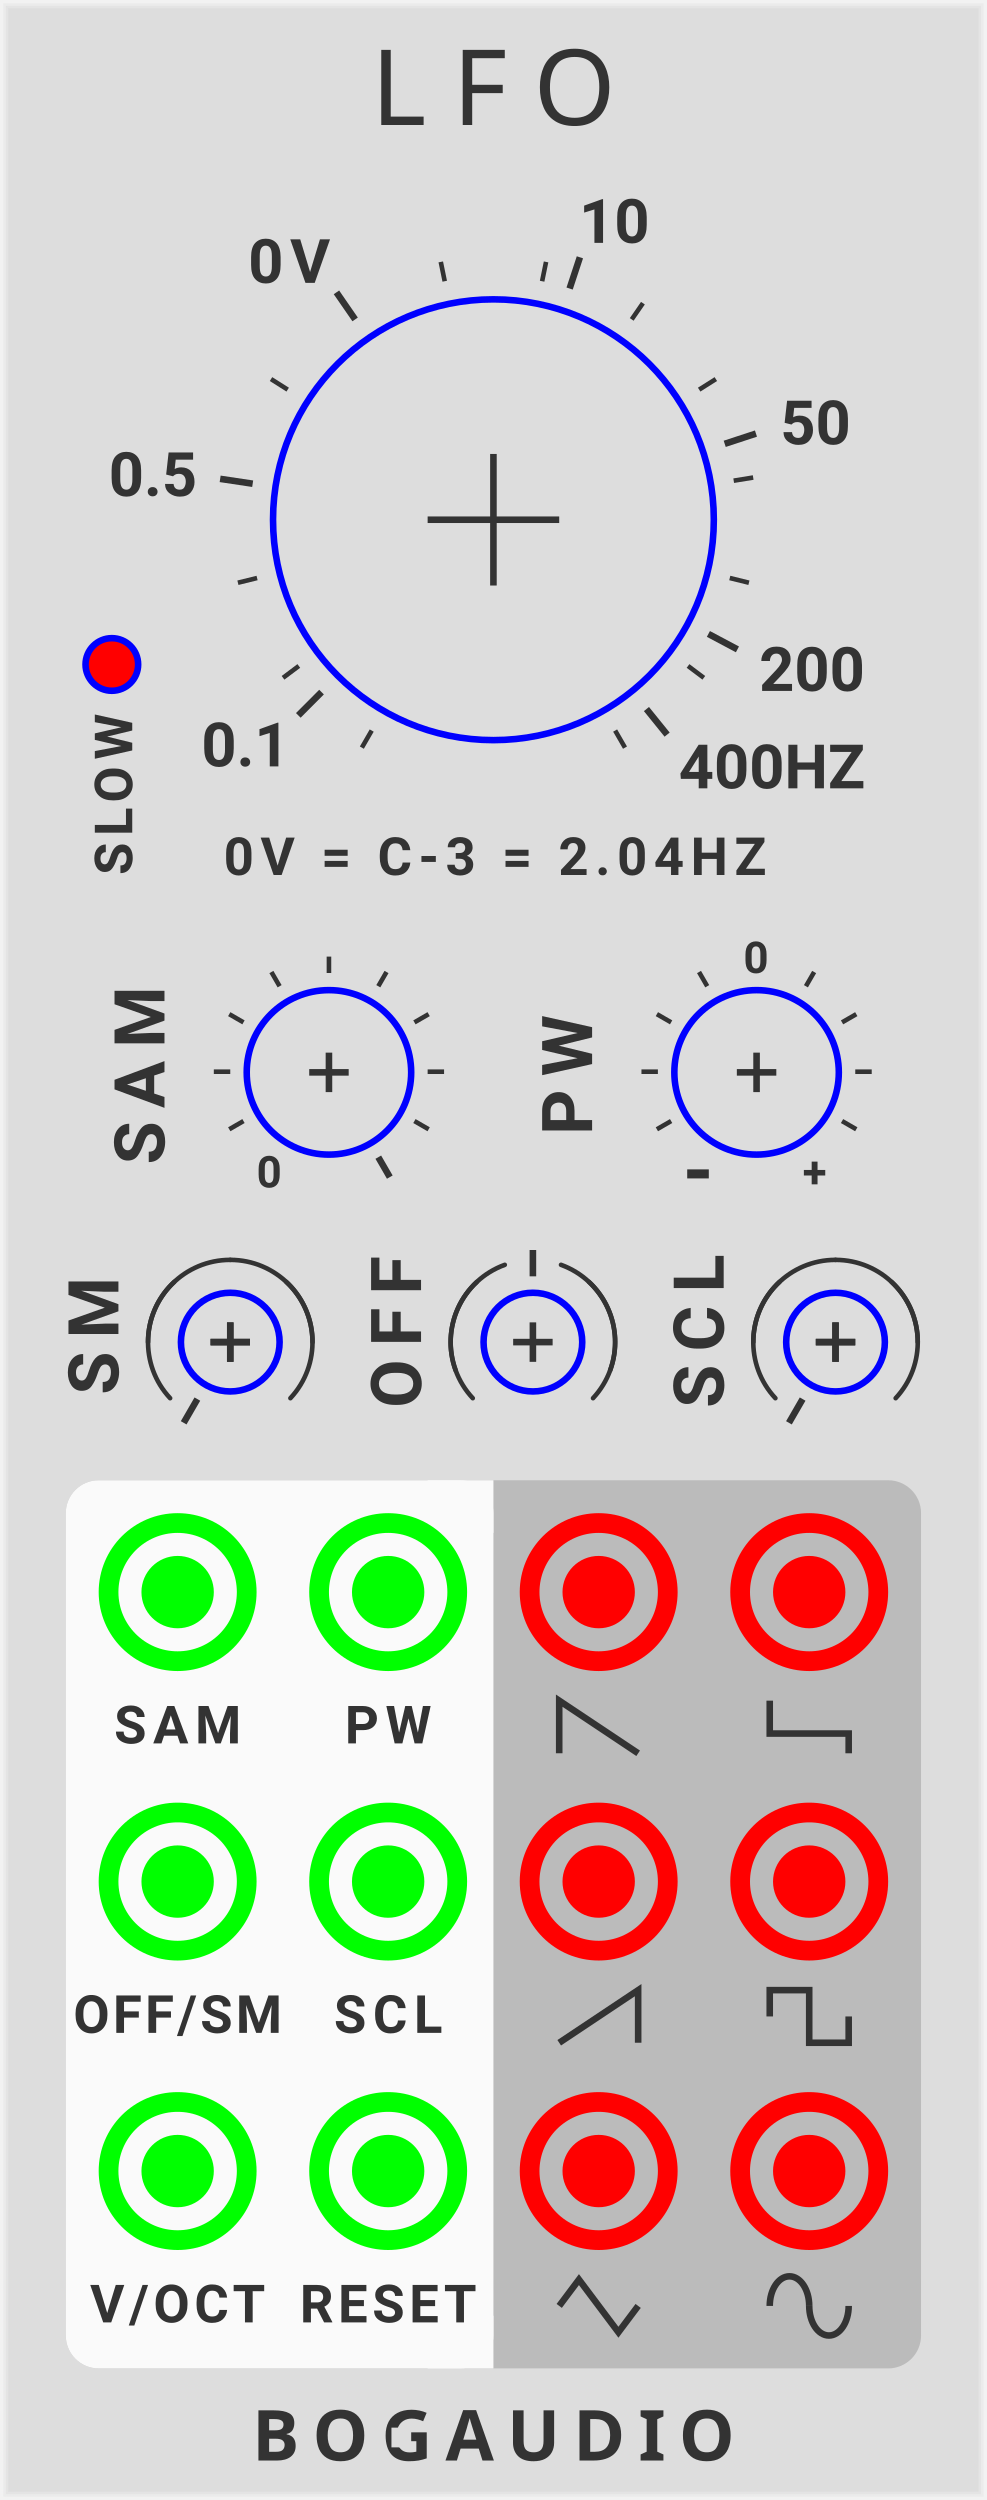
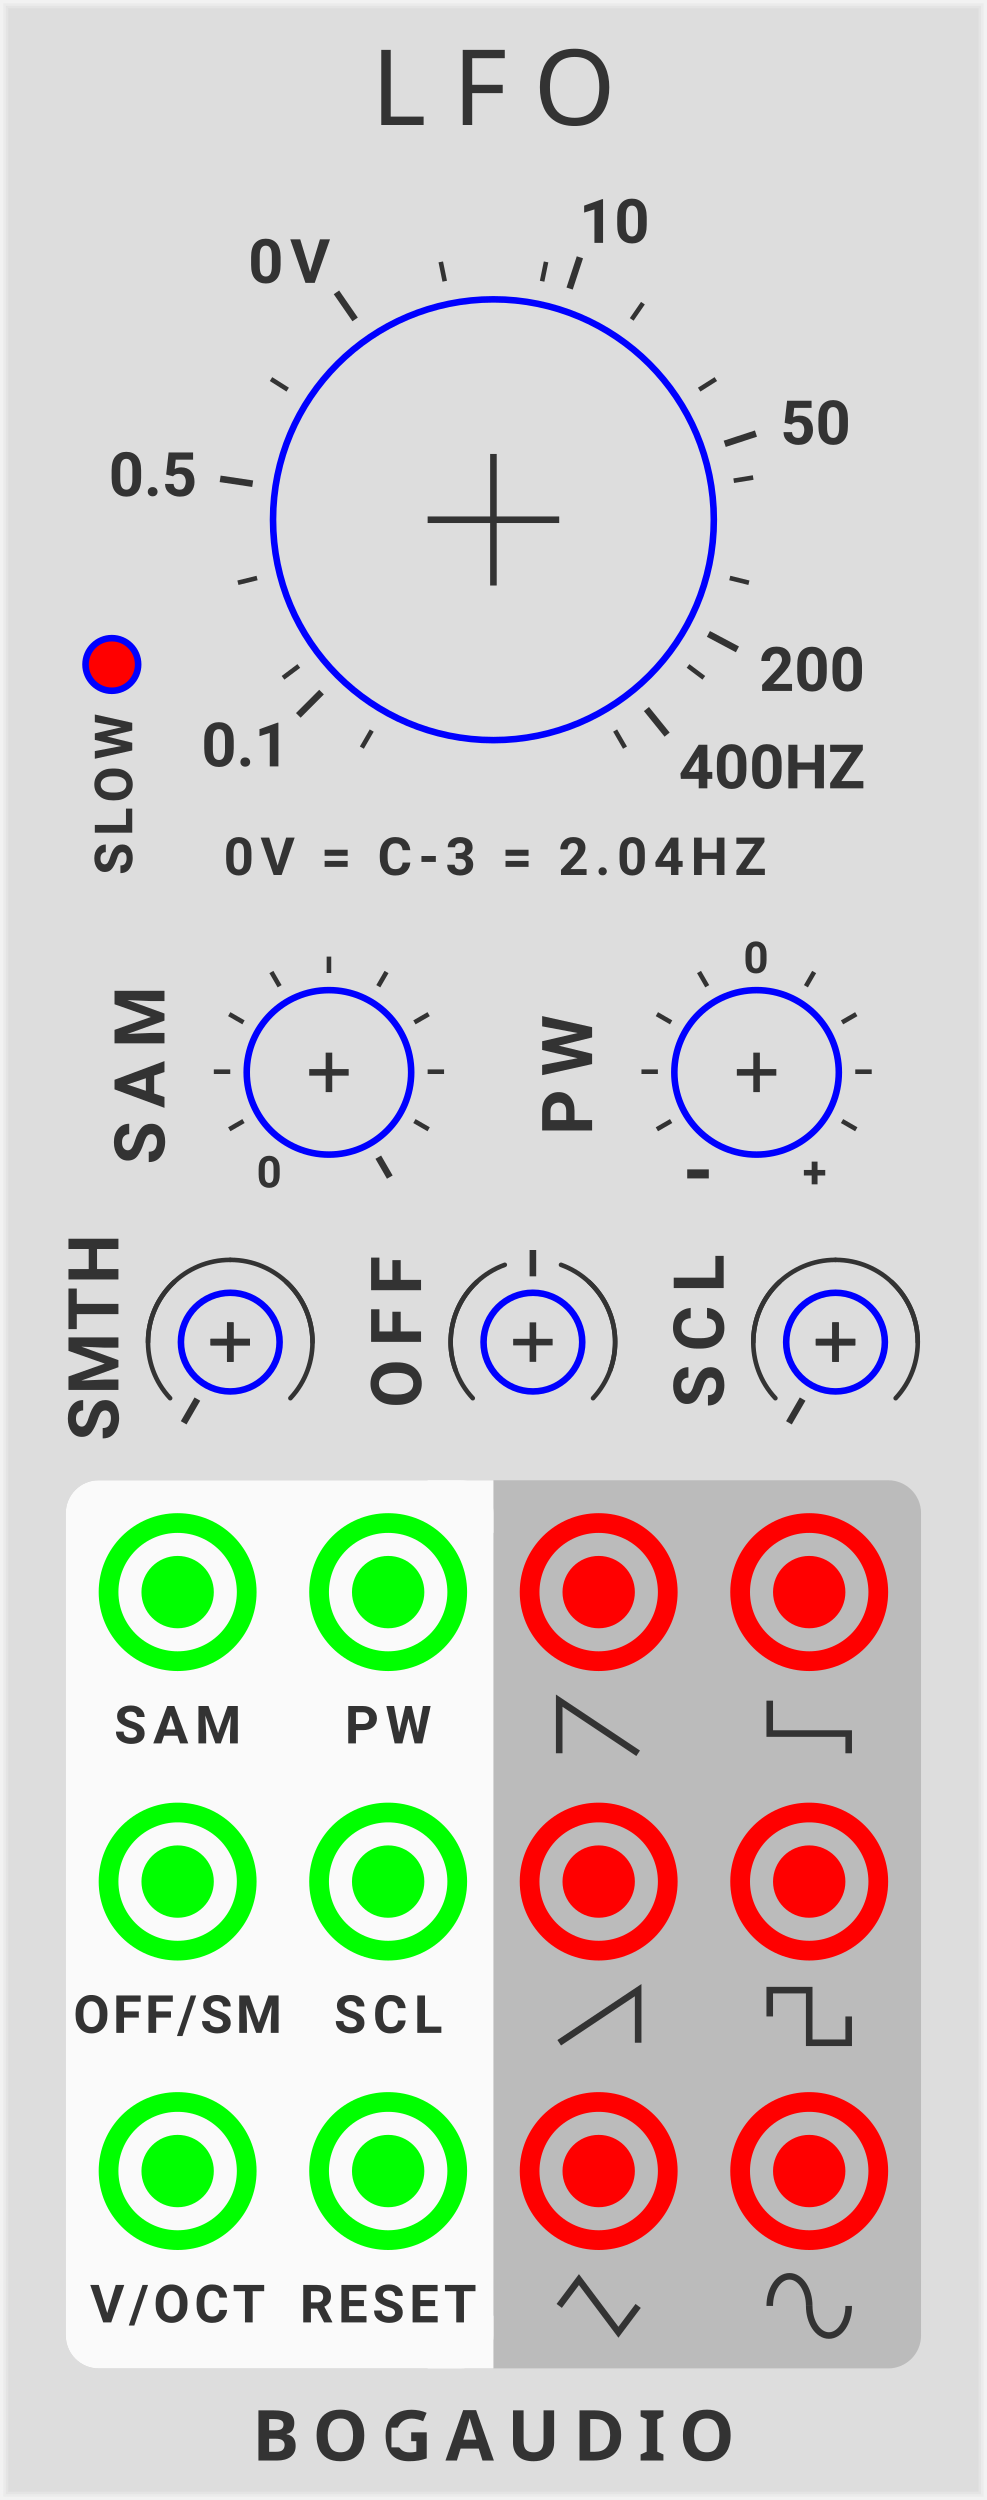
<svg xmlns="http://www.w3.org/2000/svg" version="1.1" width="150.0" height="380.0" viewBox="0 0 150.0 380.0">
  <style>text {
  fill: #333;
  font-family: 'Roboto', sans-serif;
  font-weight: bold;
}
text.title {
  font-family: 'Comfortaa', sans-serif;
  font-weight: normal;
}
text.brand {
  font-family: 'Audiowide', sans-serif;
  font-weight: bold;
}

polyline {
  stroke: #333;
}
polyline.guide {
  stroke: #0f0;
}
path {
  stroke: #333;
}

rect.module-background, .background-fill {
  fill: #ddd;
}
polyline.module-border-inner {
  stroke: #e4e4e4;
}
polyline.module-border-middle {
  stroke: #ebebeb;
}
polyline.module-border-outer {
  stroke: #f2f2f2;
}

g.io-group {
}
rect.input-background, rect.input-background-filler {
  fill: #fafafa;
}
rect.output-background, rect.output-background-filler {
  fill: #bbb;
}
text.input-label, text.output-label {
  /* font-size: 6pt; */
}
polyline.input-label, polyline.output-label {
}
path.input-label, path.output-label {
}

circle.port-rim {
  stroke: #f0f0f0;
}
circle.port-barrel {
  stroke: #222;
  fill: #222;
}
circle.knob-center {
   fill: #eee;
}
circle.knob-rim {
   fill: #333;
}
circle.knob-tick {
  fill: #fff;
}
polyline.knob-tick {
  stroke: #fff;
}
</style>
  <rect class="module-background background-fill" width="150.0" height="380.0" />
  <polyline class="module-border-inner" points="1,1 149.0,1 149.0,379.0 1,379.0 1,1" stroke-width="0.5" fill="none" />
  <polyline class="module-border-middle" points="0.5,0.5 149.5,0.5 149.5,379.5 0.5,379.5 0.5,0.5" stroke-width="0.8" fill="none" />
  <polyline class="module-border-outer" points="0,0 150.0,0 150.0,380.0 0,380.0 0,0" stroke-width="1" fill="none" />
  <text class="title" font-size="12pt" letter-spacing="4px" text-anchor="middle" transform="translate(75.0 19)">LFO</text>
  <g transform="translate(0 374)">
    <text class="brand" font-size="8pt" letter-spacing="2px" text-anchor="middle" transform="translate(75.0 0)">BOGAUDIO</text>
    <rect class="background-fill" width="3" height="3" transform="translate(59.5 -5)" />
  </g>
  <g transform="translate(21 25)">
    <g transform="translate(20 20)">
      <svg id="FREQUENCY_PARAM">
        <g transform="translate(34 34)">
          <polyline points="-10,0 10,0" stroke-width="1" stroke="#00f" />
          <polyline points="0,-10 0,10" stroke-width="1" stroke="#00f" />
          <circle cx="0" cy="0" r="33.5" stroke-width="1" stroke="#00f" fill="none" />
        </g>
      </svg>
    </g>
  </g>
  <g transform="translate(11 15)">
    <g transform="translate(64 64)">
      <g transform="rotate(-225.08) translate(34 0)">
        <polyline points="0,0 5,0" stroke-width="1" transform="translate(3 0)" />
        <text font-size="7.0pt" transform="translate(14 0) rotate(225.08) translate(-10.5 3.5)">0.1</text>
      </g>
      <g transform="rotate(-171.49) translate(34 0)">
        <polyline points="0,0 5,0" stroke-width="1" transform="translate(3 0)" />
        <text font-size="7.0pt" transform="translate(14 0) rotate(171.49) translate(-11 3.5)">0.5</text>
      </g>
      <g transform="rotate(-71.76) translate(34 0)">
        <polyline points="0,0 5,0" stroke-width="1" transform="translate(3 0)" />
        <text font-size="7.0pt" transform="translate(14 0) rotate(71.76) translate(-2 3.5)">10</text>
      </g>
      <g transform="rotate(-124.62) translate(34 0)">
        <polyline points="0,0 5,0" stroke-width="1" transform="translate(3 0)" />
        <text font-size="7.0pt" letter-spacing="1px" transform="translate(14 0) rotate(124.62) translate(-10 3.5)">0V</text>
      </g>
      <g transform="rotate(-18.17) translate(34 0)">
        <polyline points="0,0 5,0" stroke-width="1" transform="translate(3 0)" />
        <text font-size="7.0pt" transform="translate(14 0) rotate(18.17) translate(-2 3.5)">50</text>
      </g>
      <g transform="rotate(27.98) translate(34 0)">
        <polyline points="0,0 5,0" stroke-width="1" transform="translate(3 0)" />
        <text font-size="7.0pt" transform="translate(14 0) rotate(-27.98) translate(-2 3.5)">200</text>
      </g>
      <g transform="rotate(51.05) translate(34 0)">
        <polyline points="0,0 5,0" stroke-width="1" transform="translate(3 0)" />
        <text font-size="7.0pt" transform="translate(14 0) rotate(-51.05) translate(-2 3.5)">400HZ</text>
      </g>
      <polyline points="0,0 3,0" stroke-width="0.7" transform="rotate(-240) translate(37 0)" />
      <polyline points="0,0 3,0" stroke-width="0.7" transform="rotate(-216.92) translate(37 0)" />
      <polyline points="0,0 3,0" stroke-width="0.7" transform="rotate(-193.85) translate(37 0)" />
      <polyline points="0,0 3,0" stroke-width="0.7" transform="rotate(-147.69) translate(37 0)" />
      <polyline points="0,0 3,0" stroke-width="0.7" transform="rotate(-101.54) translate(37 0)" />
      <polyline points="0,0 3,0" stroke-width="0.7" transform="rotate(-78.46) translate(37 0)" />
      <polyline points="0,0 3,0" stroke-width="0.7" transform="rotate(-55.38) translate(37 0)" />
      <polyline points="0,0 3,0" stroke-width="0.7" transform="rotate(-32.31) translate(37 0)" />
      <polyline points="0,0 3,0" stroke-width="0.7" transform="rotate(-9.23) translate(37 0)" />
      <polyline points="0,0 3,0" stroke-width="0.7" transform="rotate(13.85) translate(37 0)" />
      <polyline points="0,0 3,0" stroke-width="0.7" transform="rotate(36.92) translate(37 0)" />
      <polyline points="0,0 3,0" stroke-width="0.7" transform="rotate(60) translate(37 0)" />
    </g>
  </g>
  <text font-size="6pt" letter-spacing="1px" transform="translate(34 133)">0V = C-3 = 2.04HZ</text>
  <g transform="translate(14 133) rotate(-90)">
    <text font-size="6pt" letter-spacing="1px" transform="translate(0 6.1)">SLOW</text>
    <g transform="translate(27.5 -1.5)">
      <svg id="SLOW_PARAM">
        <g transform="translate(4.5 4.5)">
          <circle r="4" stroke-width="1" stroke="#00f" fill="#f00" />
        </g>
      </svg>
    </g>
  </g>
  <g transform="translate(10 150)">
    <g transform="translate(7 0)">
      <text font-size="8pt" letter-spacing="2px" transform="translate(8 27) rotate(270)">SAM</text>
      <g transform="translate(20 0)">
        <svg id="SAMPLE_PARAM">
          <g transform="translate(13 13)">
            <polyline points="-3,0 3,0" stroke-width="1" stroke="#00f" />
            <polyline points="0,-3 0,3" stroke-width="1" stroke="#00f" />
            <circle cx="0" cy="0" r="12.5" stroke-width="1" stroke="#00f" fill="none" />
          </g>
        </svg>
      </g>
    </g>
    <g transform="translate(17.5 -9.6)">
      <g transform="translate(22.5 22.5)">
        <text font-size="5.0pt" transform="rotate(-240) translate(18 0) rotate(240) translate(-2 2)">0</text>
        <polyline points="0,0 2.5,0" stroke-width="0.7" transform="rotate(-210) translate(15 0)" />
        <polyline points="0,0 2.5,0" stroke-width="0.7" transform="rotate(-180) translate(15 0)" />
        <polyline points="0,0 2.5,0" stroke-width="0.7" transform="rotate(-150) translate(15 0)" />
        <polyline points="0,0 2.5,0" stroke-width="0.7" transform="rotate(-120) translate(15 0)" />
        <polyline points="0,0 2.5,0" stroke-width="0.7" transform="rotate(-90) translate(15 0)" />
        <polyline points="0,0 2.5,0" stroke-width="0.7" transform="rotate(-60) translate(15 0)" />
        <polyline points="0,0 2.5,0" stroke-width="0.7" transform="rotate(-30) translate(15 0)" />
        <polyline points="0,0 2.5,0" stroke-width="0.7" transform="rotate(0) translate(15 0)" />
        <polyline points="0,0 2.5,0" stroke-width="0.7" transform="rotate(30) translate(15 0)" />
        <polyline points="0,0 3.5,0" stroke-width="1" transform="rotate(60) translate(15 0)" />
      </g>
    </g>
    <g transform="translate(72 0)">
      <text font-size="8pt" letter-spacing="2px" transform="translate(8 22.5) rotate(270)">PW</text>
      <g transform="translate(20 0)">
        <svg id="PW_PARAM">
          <g transform="translate(13 13)">
            <polyline points="-3,0 3,0" stroke-width="1" stroke="#00f" />
            <polyline points="0,-3 0,3" stroke-width="1" stroke="#00f" />
            <circle cx="0" cy="0" r="12.5" stroke-width="1" stroke="#00f" fill="none" />
          </g>
        </svg>
      </g>
    </g>
    <g transform="translate(82.5 -9.6)">
      <g transform="translate(22.5 22.5)">
        <g transform="rotate(-240) translate(15 0)">
          <text font-size="9.0pt" transform="translate(3 0) rotate(240) translate(-2.2 3.6)">-</text>
        </g>
        <g transform="rotate(-210) translate(15 0)">
          <polyline points="0,0 2.5,0" stroke-width="0.7" />
        </g>
        <g transform="rotate(-180) translate(15 0)">
          <polyline points="0,0 2.5,0" stroke-width="0.7" />
        </g>
        <g transform="rotate(-150) translate(15 0)">
          <polyline points="0,0 2.5,0" stroke-width="0.7" />
        </g>
        <g transform="rotate(-120) translate(15 0)">
          <polyline points="0,0 2.5,0" stroke-width="0.7" />
        </g>
        <g transform="rotate(-90) translate(15 0)">
          <text font-size="5.0pt" transform="translate(2 0) rotate(90) translate(-2 2)">0</text>
        </g>
        <g transform="rotate(-60) translate(15 0)">
          <polyline points="0,0 2.5,0" stroke-width="0.7" />
        </g>
        <g transform="rotate(-30) translate(15 0)">
          <polyline points="0,0 2.5,0" stroke-width="0.7" />
        </g>
        <g transform="rotate(0) translate(15 0)">
          <polyline points="0,0 2.5,0" stroke-width="0.7" />
        </g>
        <g transform="rotate(30) translate(15 0)">
          <polyline points="0,0 2.5,0" stroke-width="0.7" />
        </g>
        <g transform="rotate(60) translate(15 0)">
          <text font-size="5.0pt" transform="translate(3 0) rotate(-60) translate(-2 2)">+</text>
        </g>
      </g>
    </g>
  </g>
  <g transform="translate(0 196)">
    <g transform="translate(10 0)">
-       <text font-size="8pt" letter-spacing="2px" transform="translate(8 16) rotate(270)">SM</text>
+       <text font-size="8pt" letter-spacing="0.5px" transform="translate(8 23) rotate(270)">SMTH</text>
      <g transform="translate(17 0)">
        <svg id="SMOOTH_PARAM">
          <g transform="translate(8 8)">
            <polyline points="-3,0 3,0" stroke-width="1" stroke="#00f" />
            <polyline points="0,-3 0,3" stroke-width="1" stroke="#00f" />
            <circle r="7.5" stroke-width="1" stroke="#00f" fill="none" />
          </g>
        </svg>
      </g>
      <g transform="translate(5 -12)">
        <g transform="translate(20 20)">
          <polyline points="0,0 4.167,0" stroke-width="1" transform="rotate(-240) translate(10.0 0)" />
          <path class="0.0" d="M 0 -12.5 A 12.5 12.5 0 0 1 12.5 0" stroke-width="0.7" stroke-linecap="round" stroke="#333" fill="none" transform="rotate(0)" />
          <path class="0.0" d="M 0 -12.5 A 12.5 12.5 0 0 1 12.5 0" stroke-width="0.7" stroke-linecap="round" stroke="#333" fill="none" transform="rotate(43)" />
          <path class="0.0" d="M 0 -12.5 A 12.5 12.5 0 0 0 -12.5 0" stroke-width="0.7" stroke-linecap="round" stroke="#333" fill="none" transform="rotate(0)" />
          <path class="0.0" d="M 0 -12.5 A 12.5 12.5 0 0 0 -12.5 0" stroke-width="0.7" stroke-linecap="round" stroke="#333" fill="none" transform="rotate(-43)" />
          <polyline points="-3,0 3,0" stroke-width="1" fill="none" />
          <polyline points="0,-3 0,3" stroke-width="1" fill="none" />
        </g>
      </g>
    </g>
    <g transform="translate(56 0)">
      <text font-size="8pt" letter-spacing="2px" transform="translate(8 18) rotate(270)">OFF</text>
      <g transform="translate(17 0)">
        <svg id="OFFSET_PARAM">
          <g transform="translate(8 8)">
            <polyline points="-3,0 3,0" stroke-width="1" stroke="#00f" />
            <polyline points="0,-3 0,3" stroke-width="1" stroke="#00f" />
            <circle r="7.5" stroke-width="1" stroke="#00f" fill="none" />
          </g>
        </svg>
      </g>
      <g transform="translate(5 -12)">
        <g transform="translate(20 20)">
          <polyline points="0,0 4,0" stroke-width="1" transform="rotate(-90) translate(10 0)" />
          <path d="M 0 -12.5 A 12.5 12.5 0 0 1 12.5 0" stroke-width="0.7" stroke-linecap="round" stroke="#333" fill="none" transform="rotate(20)" />
          <path d="M 0 -12.5 A 12.5 12.5 0 0 1 12.5 0" stroke-width="0.7" stroke-linecap="round" stroke="#333" fill="none" transform="rotate(43)" />
          <path d="M 0 -12.5 A 12.5 12.5 0 0 0 -12.5 0" stroke-width="0.7" stroke-linecap="round" stroke="#333" fill="none" transform="rotate(-20)" />
          <path d="M 0 -12.5 A 12.5 12.5 0 0 0 -12.5 0" stroke-width="0.7" stroke-linecap="round" stroke="#333" fill="none" transform="rotate(-43)" />
        </g>
      </g>
    </g>
    <g transform="translate(102 0)">
      <text font-size="8pt" letter-spacing="2px" transform="translate(8 18) rotate(270)">SCL</text>
      <g transform="translate(17 0)">
        <svg id="SCALE_PARAM">
          <g transform="translate(8 8)">
            <polyline points="-3,0 3,0" stroke-width="1" stroke="#00f" />
            <polyline points="0,-3 0,3" stroke-width="1" stroke="#00f" />
            <circle r="7.5" stroke-width="1" stroke="#00f" fill="none" />
          </g>
        </svg>
      </g>
      <g transform="translate(5 -12)">
        <g transform="translate(20 20)">
          <polyline points="0,0 4.167,0" stroke-width="1" transform="rotate(-240) translate(10.0 0)" />
          <path class="0.0" d="M 0 -12.5 A 12.5 12.5 0 0 1 12.5 0" stroke-width="0.7" stroke-linecap="round" stroke="#333" fill="none" transform="rotate(0)" />
          <path class="0.0" d="M 0 -12.5 A 12.5 12.5 0 0 1 12.5 0" stroke-width="0.7" stroke-linecap="round" stroke="#333" fill="none" transform="rotate(43)" />
          <path class="0.0" d="M 0 -12.5 A 12.5 12.5 0 0 0 -12.5 0" stroke-width="0.7" stroke-linecap="round" stroke="#333" fill="none" transform="rotate(0)" />
          <path class="0.0" d="M 0 -12.5 A 12.5 12.5 0 0 0 -12.5 0" stroke-width="0.7" stroke-linecap="round" stroke="#333" fill="none" transform="rotate(-43)" />
          <polyline points="-3,0 3,0" stroke-width="1" fill="none" />
          <polyline points="0,-3 0,3" stroke-width="1" fill="none" />
        </g>
      </g>
    </g>
  </g>
  <g class="io-group" transform="translate(0 225)">
    <rect class="output-background" width="130" height="135" rx="5" transform="translate(10 0)" />
    <rect class="input-background" width="65" height="135" rx="5" transform="translate(10 0)" />
    <rect class="input-background-filler" width="10" height="8" transform="translate(65 0)" />
    <rect class="input-background-filler" width="10" height="8" transform="translate(65 127)" />
    <g transform="translate(12 0)">
      <g transform="translate(3 5)">
        <svg id="SAMPLE_INPUT">
          <g transform="translate(12 12)">
            <circle cx="0" cy="0" r="5" stroke-width="1" stroke="#0f0" fill="#0f0" />
            <circle cx="0" cy="0" r="10.5" stroke-width="3" stroke="#0f0" fill="none" />
          </g>
        </svg>
      </g>
      <text class="input-label" font-size="6pt" letter-spacing="1px" text-anchor="middle" transform="translate(15 40)">SAM</text>
    </g>
    <g transform="translate(44 0)">
      <g transform="translate(3 5)">
        <svg id="PW_INPUT">
          <g transform="translate(12 12)">
            <circle cx="0" cy="0" r="5" stroke-width="1" stroke="#0f0" fill="#0f0" />
            <circle cx="0" cy="0" r="10.5" stroke-width="3" stroke="#0f0" fill="none" />
          </g>
        </svg>
      </g>
      <text class="input-label" font-size="6pt" letter-spacing="1px" text-anchor="middle" transform="translate(15 40)">PW</text>
    </g>
    <g transform="translate(76 0)">
      <g transform="translate(3 5)">
        <svg id="RAMP_DOWN_OUTPUT">
          <g transform="translate(12 12)">
            <circle cx="0" cy="0" r="5" stroke-width="1" stroke="#f00" fill="#f00" />
            <circle cx="0" cy="0" r="10.5" stroke-width="3" stroke="#f00" fill="none" />
          </g>
        </svg>
      </g>
      <g transform="translate(9 33.5)">
        <polyline class="output-label" points="0,8 0,0 12,8" stroke-width="1" fill="none" />
      </g>
    </g>
    <g transform="translate(108 0)">
      <g transform="translate(3 5)">
        <svg id="STEPPED_OUTPUT">
          <g transform="translate(12 12)">
            <circle cx="0" cy="0" r="5" stroke-width="1" stroke="#f00" fill="#f00" />
            <circle cx="0" cy="0" r="10.5" stroke-width="3" stroke="#f00" fill="none" />
          </g>
        </svg>
      </g>
      <g transform="translate(9 33.5)">
        <polyline class="output-label" points="0,0 0,5 12,5 12,8" stroke-width="1" fill="none" />
      </g>
    </g>
    <g transform="translate(0 44)">
      <g transform="translate(12 0)">
        <g transform="translate(3 5)">
          <svg id="OFFSET_INPUT">
            <g transform="translate(12 12)">
              <circle cx="0" cy="0" r="5" stroke-width="1" stroke="#0f0" fill="#0f0" />
              <circle cx="0" cy="0" r="10.5" stroke-width="3" stroke="#0f0" fill="none" />
            </g>
          </svg>
        </g>
        <text class="input-label" font-size="6pt" letter-spacing="0.5px" text-anchor="middle" transform="translate(15 40)">OFF/SM</text>
      </g>
      <g transform="translate(44 0)">
        <g transform="translate(3 5)">
          <svg id="SCALE_INPUT">
            <g transform="translate(12 12)">
              <circle cx="0" cy="0" r="5" stroke-width="1" stroke="#0f0" fill="#0f0" />
              <circle cx="0" cy="0" r="10.5" stroke-width="3" stroke="#0f0" fill="none" />
            </g>
          </svg>
        </g>
        <text class="input-label" font-size="6pt" letter-spacing="1px" text-anchor="middle" transform="translate(15 40)">SCL</text>
      </g>
      <g transform="translate(76 0)">
        <g transform="translate(3 5)">
          <svg id="RAMP_UP_OUTPUT">
            <g transform="translate(12 12)">
              <circle cx="0" cy="0" r="5" stroke-width="1" stroke="#f00" fill="#f00" />
              <circle cx="0" cy="0" r="10.5" stroke-width="3" stroke="#f00" fill="none" />
            </g>
          </svg>
        </g>
        <g transform="translate(9 33.5)">
          <polyline class="output-label" points="0,8 12,0 12,8" stroke-width="1" fill="none" />
        </g>
      </g>
      <g transform="translate(108 0)">
        <g transform="translate(3 5)">
          <svg id="SQUARE_OUTPUT">
            <g transform="translate(12 12)">
              <circle cx="0" cy="0" r="5" stroke-width="1" stroke="#f00" fill="#f00" />
              <circle cx="0" cy="0" r="10.5" stroke-width="3" stroke="#f00" fill="none" />
            </g>
          </svg>
        </g>
        <g transform="translate(9 33.5)">
          <polyline class="output-label" points="0,4 0,0 6,0 6,8 12,8 12,4" stroke-width="1" fill="none" />
        </g>
      </g>
      <g transform="translate(10 44)">
        <g transform="translate(2 0)">
          <g transform="translate(3 5)">
            <svg id="PITCH_INPUT">
              <g transform="translate(12 12)">
                <circle cx="0" cy="0" r="5" stroke-width="1" stroke="#0f0" fill="#0f0" />
                <circle cx="0" cy="0" r="10.5" stroke-width="3" stroke="#0f0" fill="none" />
              </g>
            </svg>
          </g>
          <text class="input-label" font-size="6pt" letter-spacing="0.7px" text-anchor="middle" transform="translate(15 40)">V/OCT</text>
        </g>
        <g transform="translate(34 0)">
          <g transform="translate(3 5)">
            <svg id="RESET_INPUT">
              <g transform="translate(12 12)">
                <circle cx="0" cy="0" r="5" stroke-width="1" stroke="#0f0" fill="#0f0" />
                <circle cx="0" cy="0" r="10.5" stroke-width="3" stroke="#0f0" fill="none" />
              </g>
            </svg>
          </g>
          <text class="input-label" font-size="6pt" letter-spacing="0.7px" text-anchor="middle" transform="translate(15 40)">RESET</text>
        </g>
        <g transform="translate(66 0)">
          <g transform="translate(3 5)">
            <svg id="TRIANGLE_OUTPUT">
              <g transform="translate(12 12)">
                <circle cx="0" cy="0" r="5" stroke-width="1" stroke="#f00" fill="#f00" />
                <circle cx="0" cy="0" r="10.5" stroke-width="3" stroke="#f00" fill="none" />
              </g>
            </svg>
          </g>
          <g transform="translate(9 33.5)">
            <polyline class="output-label" points="0,4 3,0 9,8 12,4" stroke-width="1" fill="none" />
          </g>
        </g>
        <g transform="translate(98 0)">
          <g transform="translate(3 5)">
            <svg id="SINE_OUTPUT">
              <g transform="translate(12 12)">
                <circle cx="0" cy="0" r="5" stroke-width="1" stroke="#f00" fill="#f00" />
                <circle cx="0" cy="0" r="10.5" stroke-width="3" stroke="#f00" fill="none" />
              </g>
            </svg>
          </g>
          <g transform="translate(9 33.5)">
            <path class="output-label" d="M 0 4 A 2 3 0 0 1 6 4" stroke-width="1" stroke="#333" fill="none" />
            <path class="output-label" d="M 6 4 A 2 3 0 0 0 12 4" stroke-width="1" stroke="#333" fill="none" />
          </g>
        </g>
      </g>
    </g>
  </g>
</svg>
